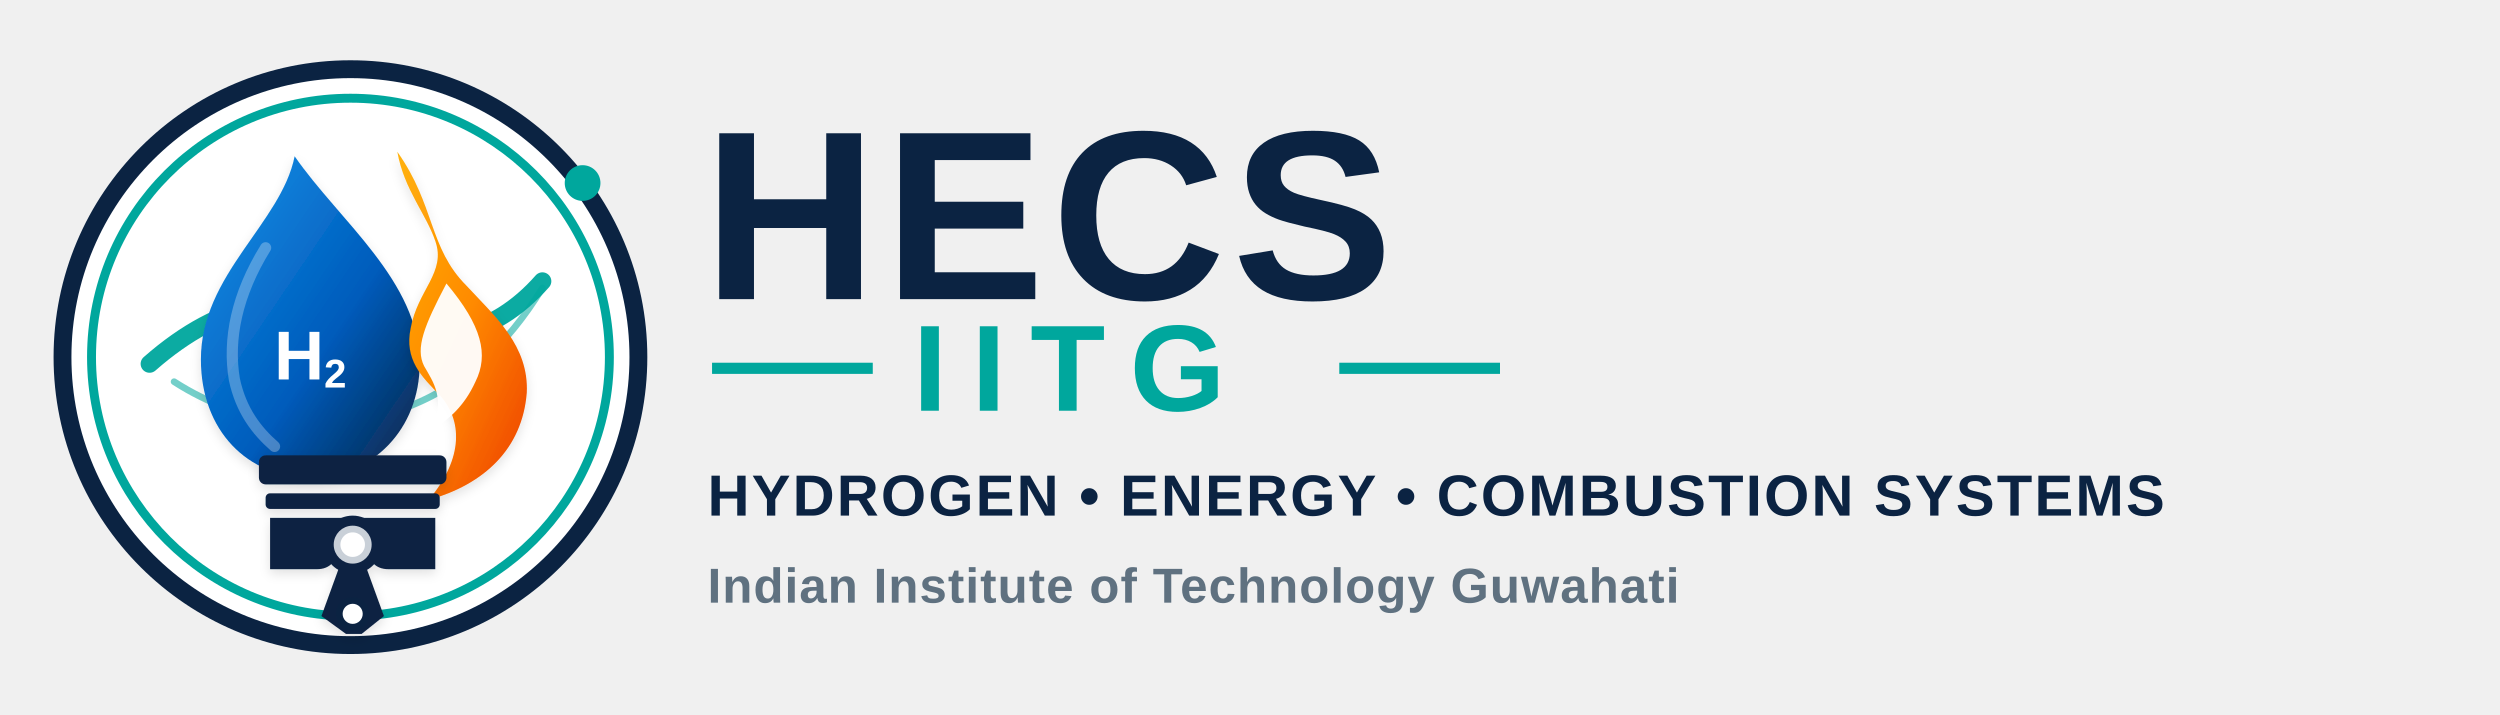
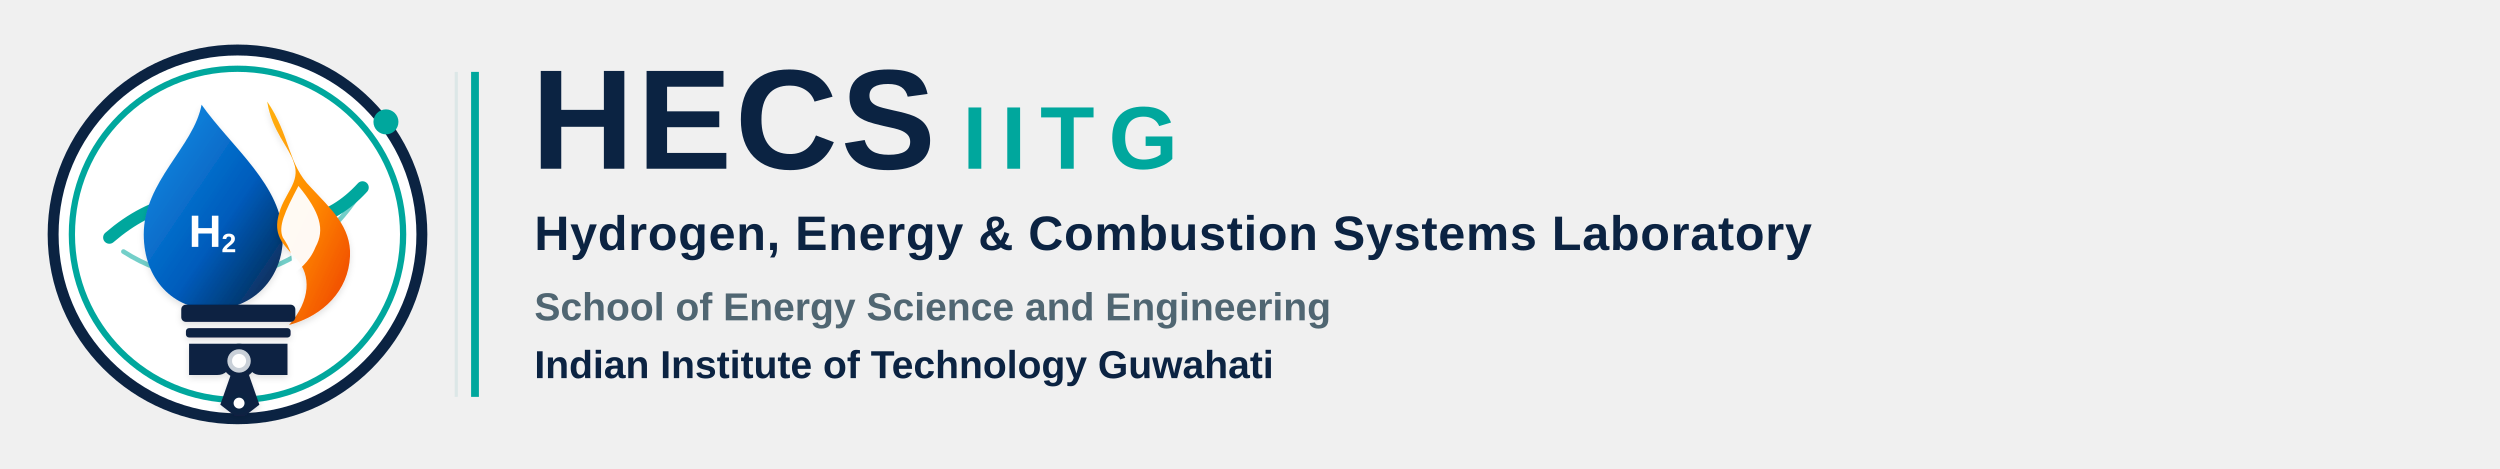
- <svg xmlns="http://www.w3.org/2000/svg" width="1400" height="400" viewBox="0 0 1120 320" role="img" aria-labelledby="title desc">
+ <svg xmlns="http://www.w3.org/2000/svg" width="1600" height="300" viewBox="0 0 1600 300" role="img" aria-labelledby="title desc">
  <defs>
    <linearGradient id="drop" x1="0" y1="0" x2="1" y2="1">
      <stop offset="0" stop-color="#1593EA" />
      <stop offset="0.58" stop-color="#005BBB" />
      <stop offset="1" stop-color="#0B2342" />
    </linearGradient>
    <linearGradient id="flame" x1="0" y1="0" x2=".8" y2="1">
      <stop offset="0" stop-color="#FFB20D" />
      <stop offset=".55" stop-color="#FF8A00" />
      <stop offset="1" stop-color="#F04A00" />
    </linearGradient>
    <filter id="shadow" x="-20%" y="-20%" width="140%" height="140%">
-       <feDropShadow dx="0" dy="2" stdDeviation="2.5" flood-opacity=".12" />
+       <feDropShadow dx="0" dy="2" stdDeviation="2.2" flood-opacity=".12" />
    </filter>
  </defs>
-   <g transform="translate(12 10)">
-     <circle cx="145" cy="150" r="129" fill="#fff" stroke="#0B2342" stroke-width="8" />
-     <circle cx="145" cy="150" r="116" fill="none" stroke="#00A79D" stroke-width="4" />
-     <circle cx="249" cy="72" r="8" fill="#00A79D" />
-     <path d="M55 153 C88 124 119 120 147 133 C180 148 209 141 231 116" fill="none" stroke="#00A79D" stroke-width="8" stroke-linecap="round" opacity=".95" />
-     <path d="M66 161 C97 181 134 185 166 174 C195 164 215 145 231 119" fill="none" stroke="#00A79D" stroke-width="3" stroke-linecap="round" opacity=".55" />
-     <path d="M120 60 C114 90 78 113 78 151 C78 183 99 204 127 204 C155 204 176 182 176 153 C176 116 140 89 120 60 Z" fill="url(#drop)" filter="url(#shadow)" />
-     <path d="M107 101 C94 122 90 142 93 160 C96 174 103 183 111 190" fill="none" stroke="#fff" stroke-width="5" opacity=".28" stroke-linecap="round" />
-     <text x="127" y="160" text-anchor="middle" font-family="Arial,DejaVu Sans,sans-serif" font-size="31" font-weight="800" fill="#fff">H<tspan baseline-shift="sub" font-size="18">2</tspan>
+   <g transform="translate(20 18)">
+     <circle cx="132" cy="132" r="118" fill="#fff" stroke="#0B2342" stroke-width="7" />
+     <circle cx="132" cy="132" r="106" fill="none" stroke="#00A79D" stroke-width="4" />
+     <circle cx="227" cy="60" r="8" fill="#00A79D" />
+     <path d="M50 134 C79 109 108 105 134 117 C164 131 191 125 212 102" fill="none" stroke="#00A79D" stroke-width="8" stroke-linecap="round" />
+     <path d="M59 143 C87 161 120 165 149 155 C177 145 196 128 212 103" fill="none" stroke="#00A79D" stroke-width="3" stroke-linecap="round" opacity=".55" />
+     <path d="M109 49 C104 76 72 98 72 132 C72 161 91 180 116 180 C142 180 161 160 161 134 C161 101 128 76 109 49 Z" fill="url(#drop)" filter="url(#shadow)" />
+     <text x="116" y="140" text-anchor="middle" font-family="Arial,DejaVu Sans,sans-serif" font-size="29" font-weight="800" fill="#fff">H<tspan baseline-shift="sub" font-size="17">2</tspan>
    </text>
-     <path d="M166 58 C183 82 180 101 197 118 C210 132 225 145 224 166 C222 191 205 207 180 214 C196 195 195 178 185 167 C177 159 169 151 172 137 C175 120 188 112 183 98 C179 86 169 75 166 58 Z" fill="url(#flame)" filter="url(#shadow)" />
-     <path d="M188 117 C204 136 207 149 201 161 C196 172 189 178 181 183 C188 169 182 161 178 154 C174 146 178 136 188 117 Z" fill="#fff" opacity=".95" />
+     <path d="M151 47 C166 69 164 87 179 102 C191 115 205 127 204 146 C203 168 187 184 165 190 C179 174 179 158 170 148 C163 140 155 134 158 121 C161 106 173 99 168 86 C165 76 154 66 151 47 Z" fill="url(#flame)" filter="url(#shadow)" />
+     <path d="M171 101 C185 118 188 129 182 140 C178 150 171 155 164 160 C170 148 165 140 161 134 C158 127 162 118 171 101 Z" fill="#fff" opacity=".95" />
    <g fill="#0B2342" filter="url(#shadow)">
-       <rect x="104" y="194" width="84" height="13" rx="3" />
-       <rect x="107" y="211" width="78" height="7" rx="2" />
-       <path d="M109 222 H183 V245 H162 C156 245 153 241 153 236 V230 H139 V236 C139 241 136 245 130 245 H109 Z" />
-       <circle cx="146" cy="234" r="13" />
-       <path d="M140 244 L132 266 L143 274 H150 L160 266 L152 244 Z" />
+       <rect x="96" y="177" width="73" height="11" rx="3" />
+       <rect x="99" y="192" width="67" height="6" rx="2" />
+       <path d="M101 202 H164 V222 H147 C142 222 139 219 139 214 V209 H127 V214 C127 219 124 222 119 222 H101 Z" />
+       <circle cx="133" cy="213" r="11" />
+       <path d="M128 221 L121 241 L130 248 H137 L146 241 L139 221 Z" />
    </g>
-     <circle cx="146" cy="234" r="7" fill="#fff" stroke="#C9D0D8" stroke-width="3" />
-     <circle cx="146" cy="265" r="6" fill="#fff" stroke="#0B2342" stroke-width="3" />
+     <circle cx="133" cy="213" r="6" fill="#fff" stroke="#C9D0D8" stroke-width="3" />
+     <circle cx="133" cy="240" r="5" fill="#fff" stroke="#0B2342" stroke-width="3" />
  </g>
-   <g transform="translate(315 0)">
-     <text x="0" y="134" font-family="Arial,DejaVu Sans,sans-serif" font-size="108" font-weight="800" letter-spacing="3" fill="#0B2342">HECS</text>
-     <line x1="4" y1="165" x2="76" y2="165" stroke="#00A79D" stroke-width="5" />
-     <text x="94" y="184" font-family="Arial,DejaVu Sans,sans-serif" font-size="55" font-weight="800" letter-spacing="11" fill="#00A79D">IITG</text>
-     <line x1="285" y1="165" x2="357" y2="165" stroke="#00A79D" stroke-width="5" />
-     <text x="2" y="231" font-family="Arial,DejaVu Sans,sans-serif" font-size="26" font-weight="700" letter-spacing="1" fill="#0B2342">HYDROGEN  •  ENERGY  •  COMBUSTION SYSTEMS</text>
-     <text x="2" y="270" font-family="Arial,DejaVu Sans,sans-serif" font-size="22" font-weight="600" letter-spacing=".5" fill="#5F7180">Indian Institute of Technology Guwahati</text>
+   <line x1="292" y1="46" x2="292" y2="254" stroke="#DCE7E7" stroke-width="2" />
+   <line x1="304" y1="46" x2="304" y2="254" stroke="#00A79D" stroke-width="5" />
+   <g transform="translate(340 0)">
+     <text x="0" y="108" font-family="Arial,DejaVu Sans,sans-serif" font-size="91" font-weight="800" letter-spacing="2" fill="#0B2342">HECS</text>
+     <text x="276" y="108" font-family="Arial,DejaVu Sans,sans-serif" font-size="57" font-weight="800" letter-spacing="9" fill="#00A79D">IITG</text>
+     <text x="2" y="160" font-family="Arial,DejaVu Sans,sans-serif" font-size="31" font-weight="750" letter-spacing=".5" fill="#0B2342">Hydrogen, Energy &amp; Combustion Systems Laboratory</text>
+     <text x="2" y="205" font-family="Arial,DejaVu Sans,sans-serif" font-size="25" font-weight="650" fill="#506672">School of Energy Science and Engineering</text>
+     <text x="2" y="242" font-family="Arial,DejaVu Sans,sans-serif" font-size="25" font-weight="700" fill="#0B2342">Indian Institute of Technology Guwahati</text>
  </g>
</svg>
